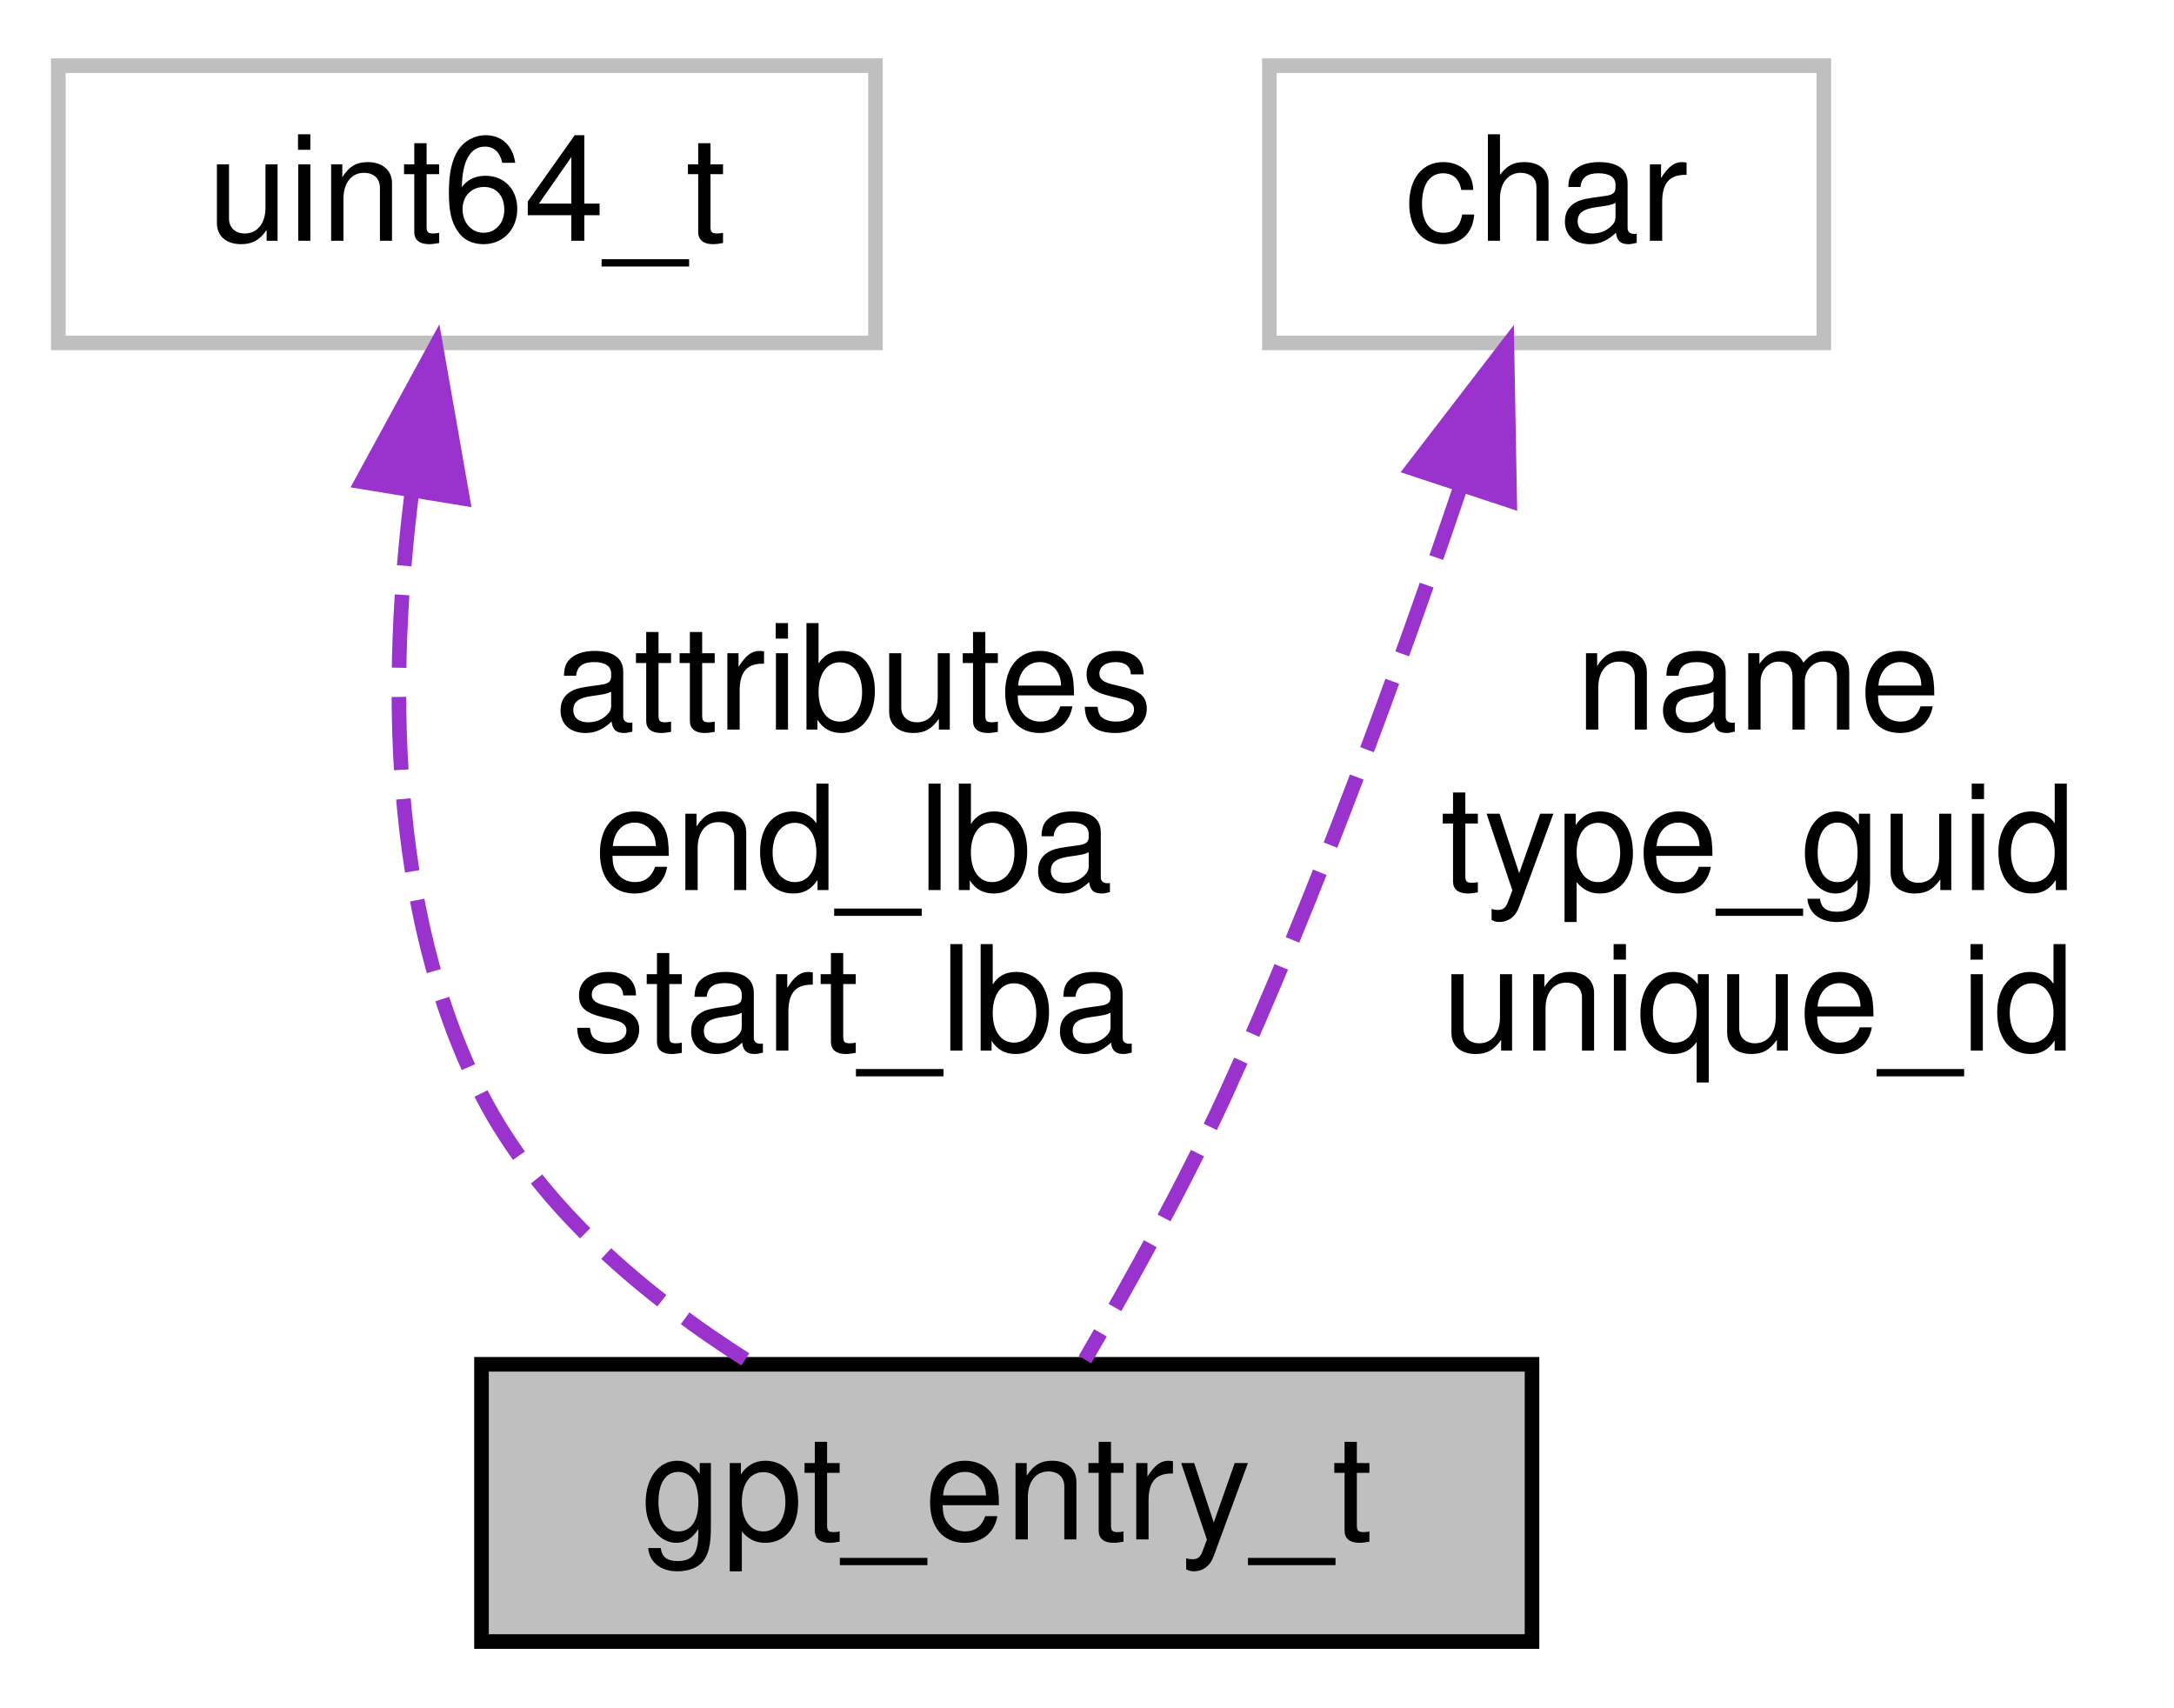
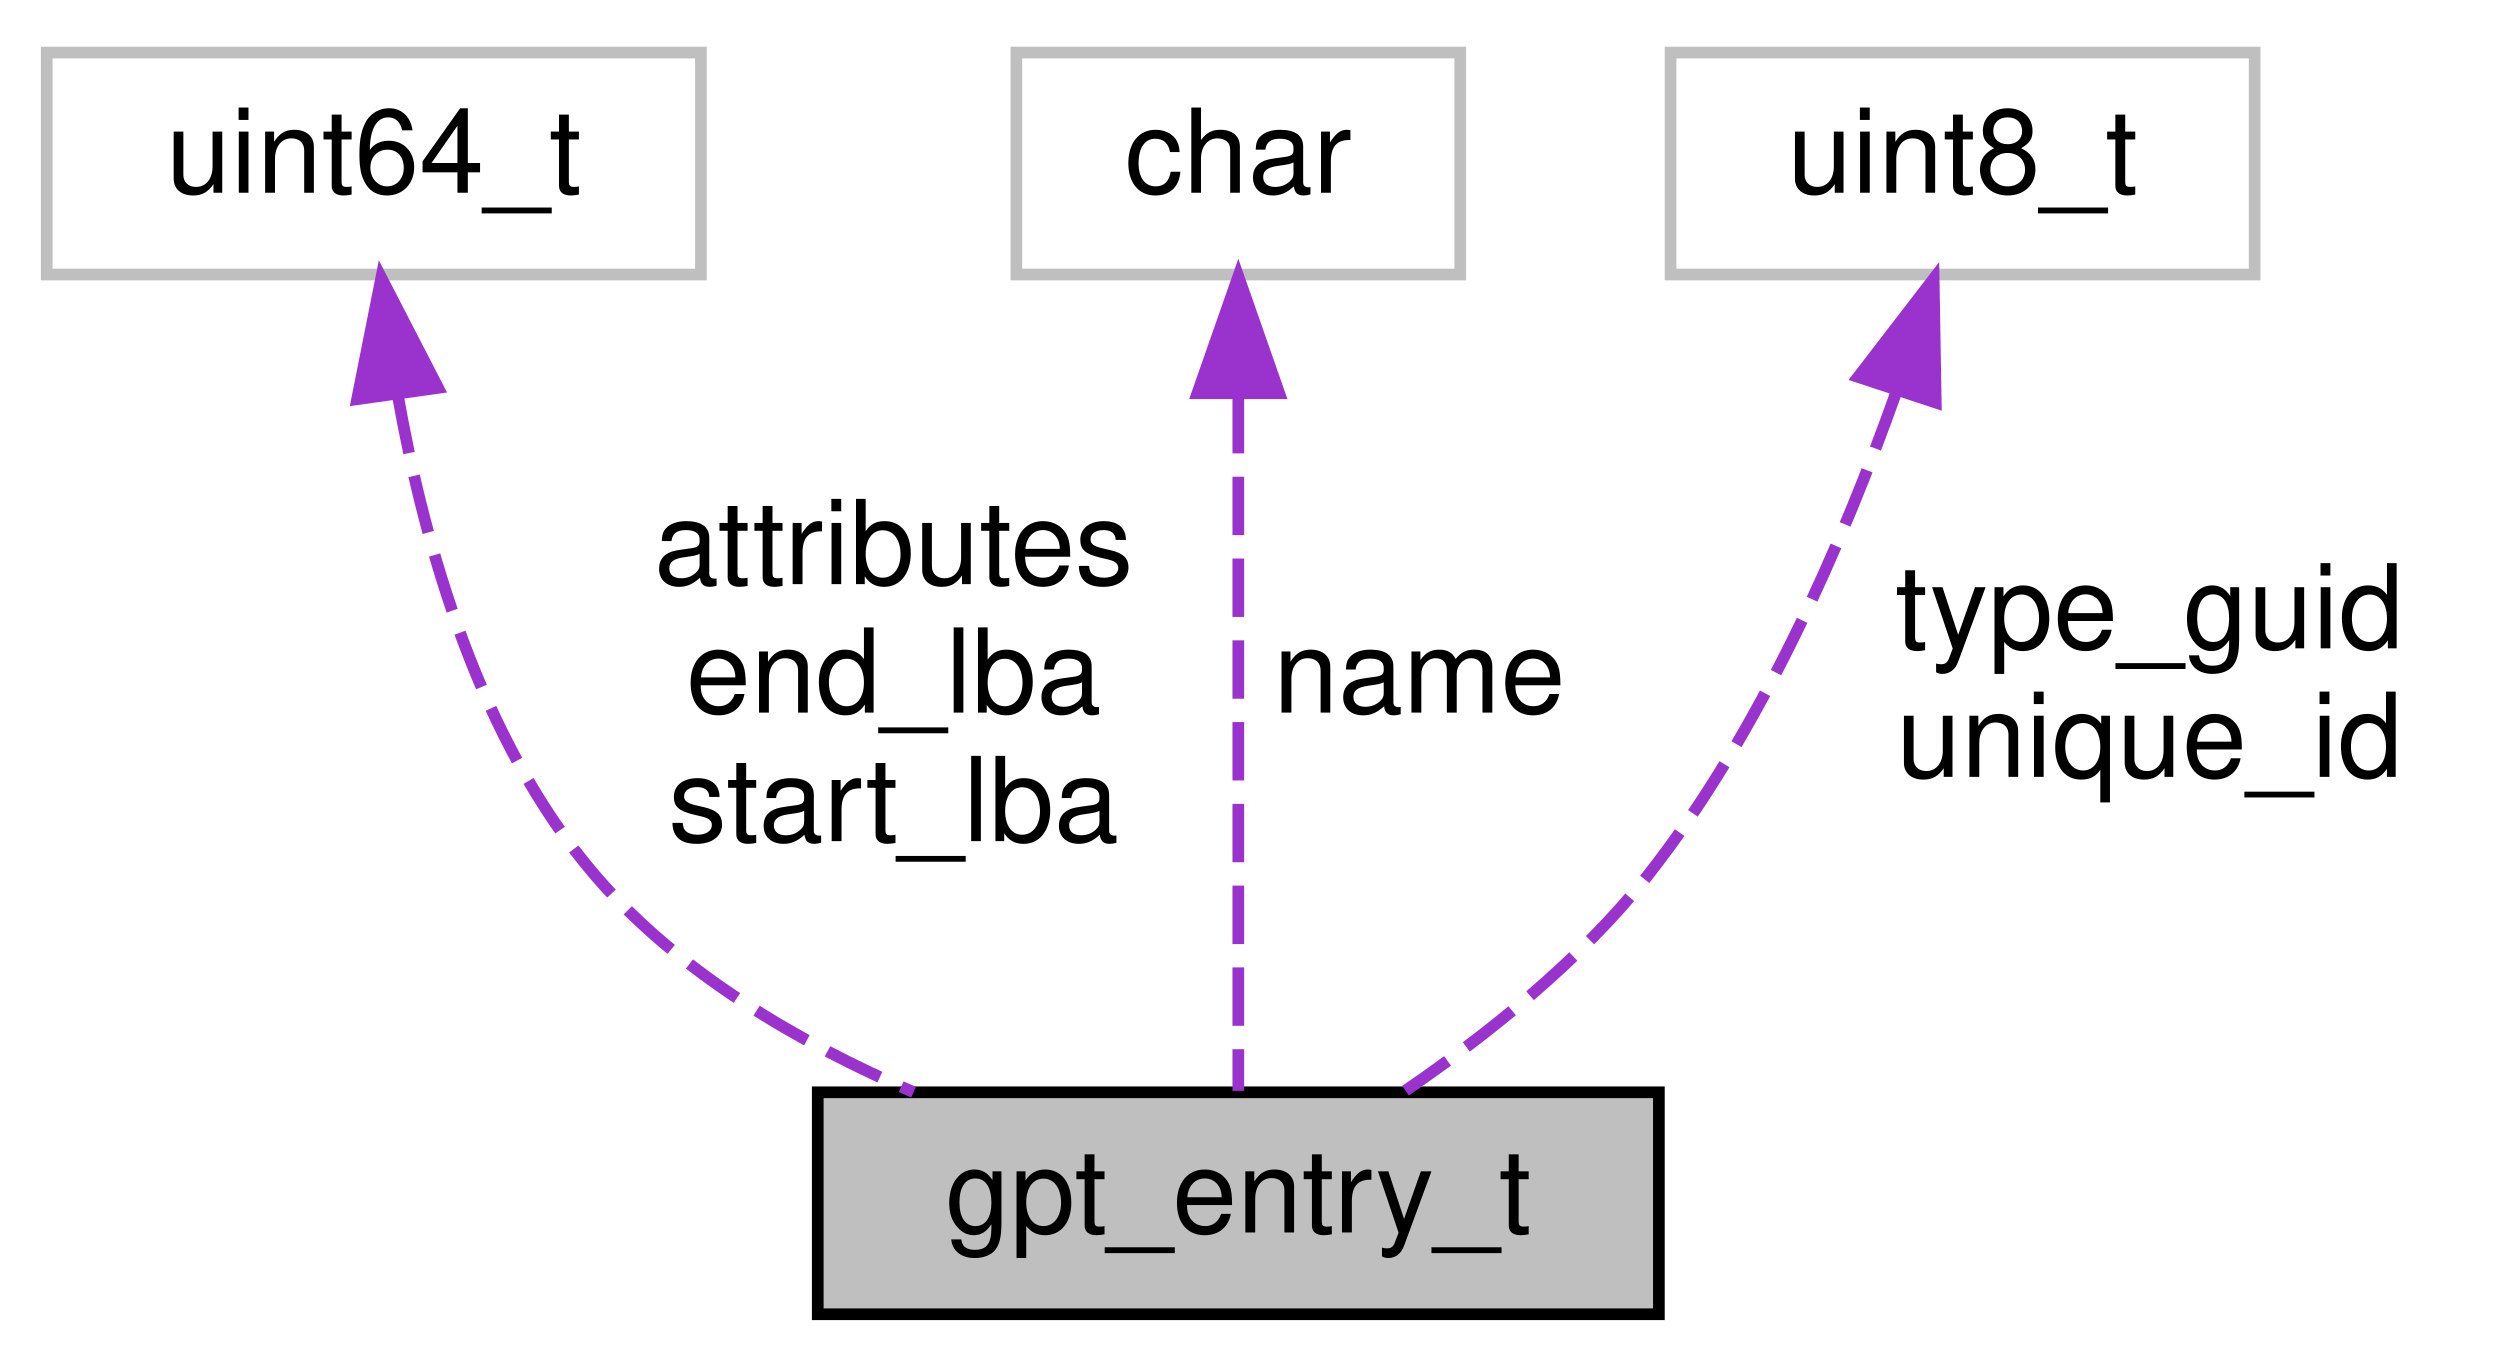
- <svg xmlns="http://www.w3.org/2000/svg" xmlns:xlink="http://www.w3.org/1999/xlink" width="149pt" height="117pt" viewBox="0.00 0.00 149.00 117.00">
+ <svg xmlns="http://www.w3.org/2000/svg" xmlns:xlink="http://www.w3.org/1999/xlink" width="214pt" height="117pt" viewBox="0.00 0.00 214.00 117.00">
  <g id="graph0" class="graph" transform="scale(1 1) rotate(0) translate(4 113)">
    <g id="node1" class="node">
      <g id="a_node1">
        <a xlink:title=" ">
-           <polygon fill="#bfbfbf" stroke="black" points="29,-0.5 29,-19.5 101,-19.5 101,-0.5 29,-0.5" />
-           <text text-anchor="middle" x="65" y="-7.5" font-family="Helvetica,sans-Serif" font-size="10.00">gpt_entry_t</text>
+           <polygon fill="#bfbfbf" stroke="black" points="66,-0.5 66,-19.5 138,-19.5 138,-0.5 66,-0.5" />
+           <text text-anchor="middle" x="102" y="-7.5" font-family="Helvetica,sans-Serif" font-size="10.00">gpt_entry_t</text>
        </a>
      </g>
    </g>
    <g id="node2" class="node">
      <g id="a_node2">
        <a xlink:title=" ">
          <polygon fill="none" stroke="#bfbfbf" points="0,-89.5 0,-108.5 56,-108.5 56,-89.5 0,-89.5" />
          <text text-anchor="middle" x="28" y="-96.5" font-family="Helvetica,sans-Serif" font-size="10.00">uint64_t</text>
        </a>
      </g>
    </g>
    <g id="edge1" class="edge">
-       <path fill="none" stroke="#9a32cd" stroke-dasharray="5,2" d="M24.22,-79.2C22.68,-66.83 22.54,-50.65 29,-38 32.98,-30.21 40.37,-24.06 47.42,-19.62" />
-       <polygon fill="#9a32cd" stroke="#9a32cd" points="20.8,-79.98 25.87,-89.28 27.7,-78.85 20.8,-79.98" />
-       <text text-anchor="middle" x="54.5" y="-63" font-family="Helvetica,sans-Serif" font-size="10.00"> attributes</text>
-       <text text-anchor="middle" x="54.5" y="-52" font-family="Helvetica,sans-Serif" font-size="10.00">end_lba</text>
-       <text text-anchor="middle" x="54.5" y="-41" font-family="Helvetica,sans-Serif" font-size="10.00">start_lba</text>
+       <path fill="none" stroke="#9a32cd" stroke-dasharray="5,2" d="M30.06,-79.13C32.33,-66.26 37.08,-49.53 47,-38 54.15,-29.7 64.45,-23.7 74.2,-19.51" />
+       <polygon fill="#9a32cd" stroke="#9a32cd" points="26.57,-78.83 28.64,-89.22 33.5,-79.8 26.57,-78.83" />
+       <text text-anchor="middle" x="72.5" y="-63" font-family="Helvetica,sans-Serif" font-size="10.00"> attributes</text>
+       <text text-anchor="middle" x="72.5" y="-52" font-family="Helvetica,sans-Serif" font-size="10.00">end_lba</text>
+       <text text-anchor="middle" x="72.5" y="-41" font-family="Helvetica,sans-Serif" font-size="10.00">start_lba</text>
    </g>
    <g id="node3" class="node">
      <g id="a_node3">
        <a xlink:title=" ">
          <polygon fill="none" stroke="#bfbfbf" points="83,-89.5 83,-108.5 121,-108.5 121,-89.5 83,-89.5" />
          <text text-anchor="middle" x="102" y="-96.5" font-family="Helvetica,sans-Serif" font-size="10.00">char</text>
        </a>
      </g>
    </g>
    <g id="edge2" class="edge">
-       <path fill="none" stroke="#9a32cd" stroke-dasharray="5,2" d="M96.06,-79.52C91.99,-67.5 86.22,-51.59 80,-38 77.14,-31.76 73.39,-25.01 70.36,-19.82" />
-       <polygon fill="#9a32cd" stroke="#9a32cd" points="92.82,-80.89 99.28,-89.29 99.47,-78.69 92.82,-80.89" />
-       <text text-anchor="middle" x="116.5" y="-63" font-family="Helvetica,sans-Serif" font-size="10.00"> name</text>
-       <text text-anchor="middle" x="116.5" y="-52" font-family="Helvetica,sans-Serif" font-size="10.00">type_guid</text>
-       <text text-anchor="middle" x="116.5" y="-41" font-family="Helvetica,sans-Serif" font-size="10.00">unique_id</text>
+       <path fill="none" stroke="#9a32cd" stroke-dasharray="5,2" d="M102,-79.19C102,-60.74 102,-33.41 102,-19.62" />
+       <polygon fill="#9a32cd" stroke="#9a32cd" points="98.5,-79.34 102,-89.34 105.5,-79.34 98.5,-79.34" />
+       <text text-anchor="middle" x="117.5" y="-52" font-family="Helvetica,sans-Serif" font-size="10.00"> name</text>
+     </g>
+     <g id="node4" class="node">
+       <g id="a_node4">
+         <a xlink:title=" ">
+           <polygon fill="none" stroke="#bfbfbf" points="139,-89.5 139,-108.5 189,-108.5 189,-89.5 139,-89.5" />
+           <text text-anchor="middle" x="164" y="-96.5" font-family="Helvetica,sans-Serif" font-size="10.00">uint8_t</text>
+         </a>
+       </g>
+     </g>
+     <g id="edge3" class="edge">
+       <path fill="none" stroke="#9a32cd" stroke-dasharray="5,2" d="M158.27,-79.3C153.82,-66.76 146.74,-50.34 137,-38 131.29,-30.77 123.25,-24.39 116.31,-19.64" />
+       <polygon fill="#9a32cd" stroke="#9a32cd" points="155.06,-80.73 161.52,-89.13 161.7,-78.54 155.06,-80.73" />
+       <text text-anchor="middle" x="180" y="-57.5" font-family="Helvetica,sans-Serif" font-size="10.00"> type_guid</text>
+       <text text-anchor="middle" x="180" y="-46.5" font-family="Helvetica,sans-Serif" font-size="10.00">unique_id</text>
    </g>
  </g>
</svg>
